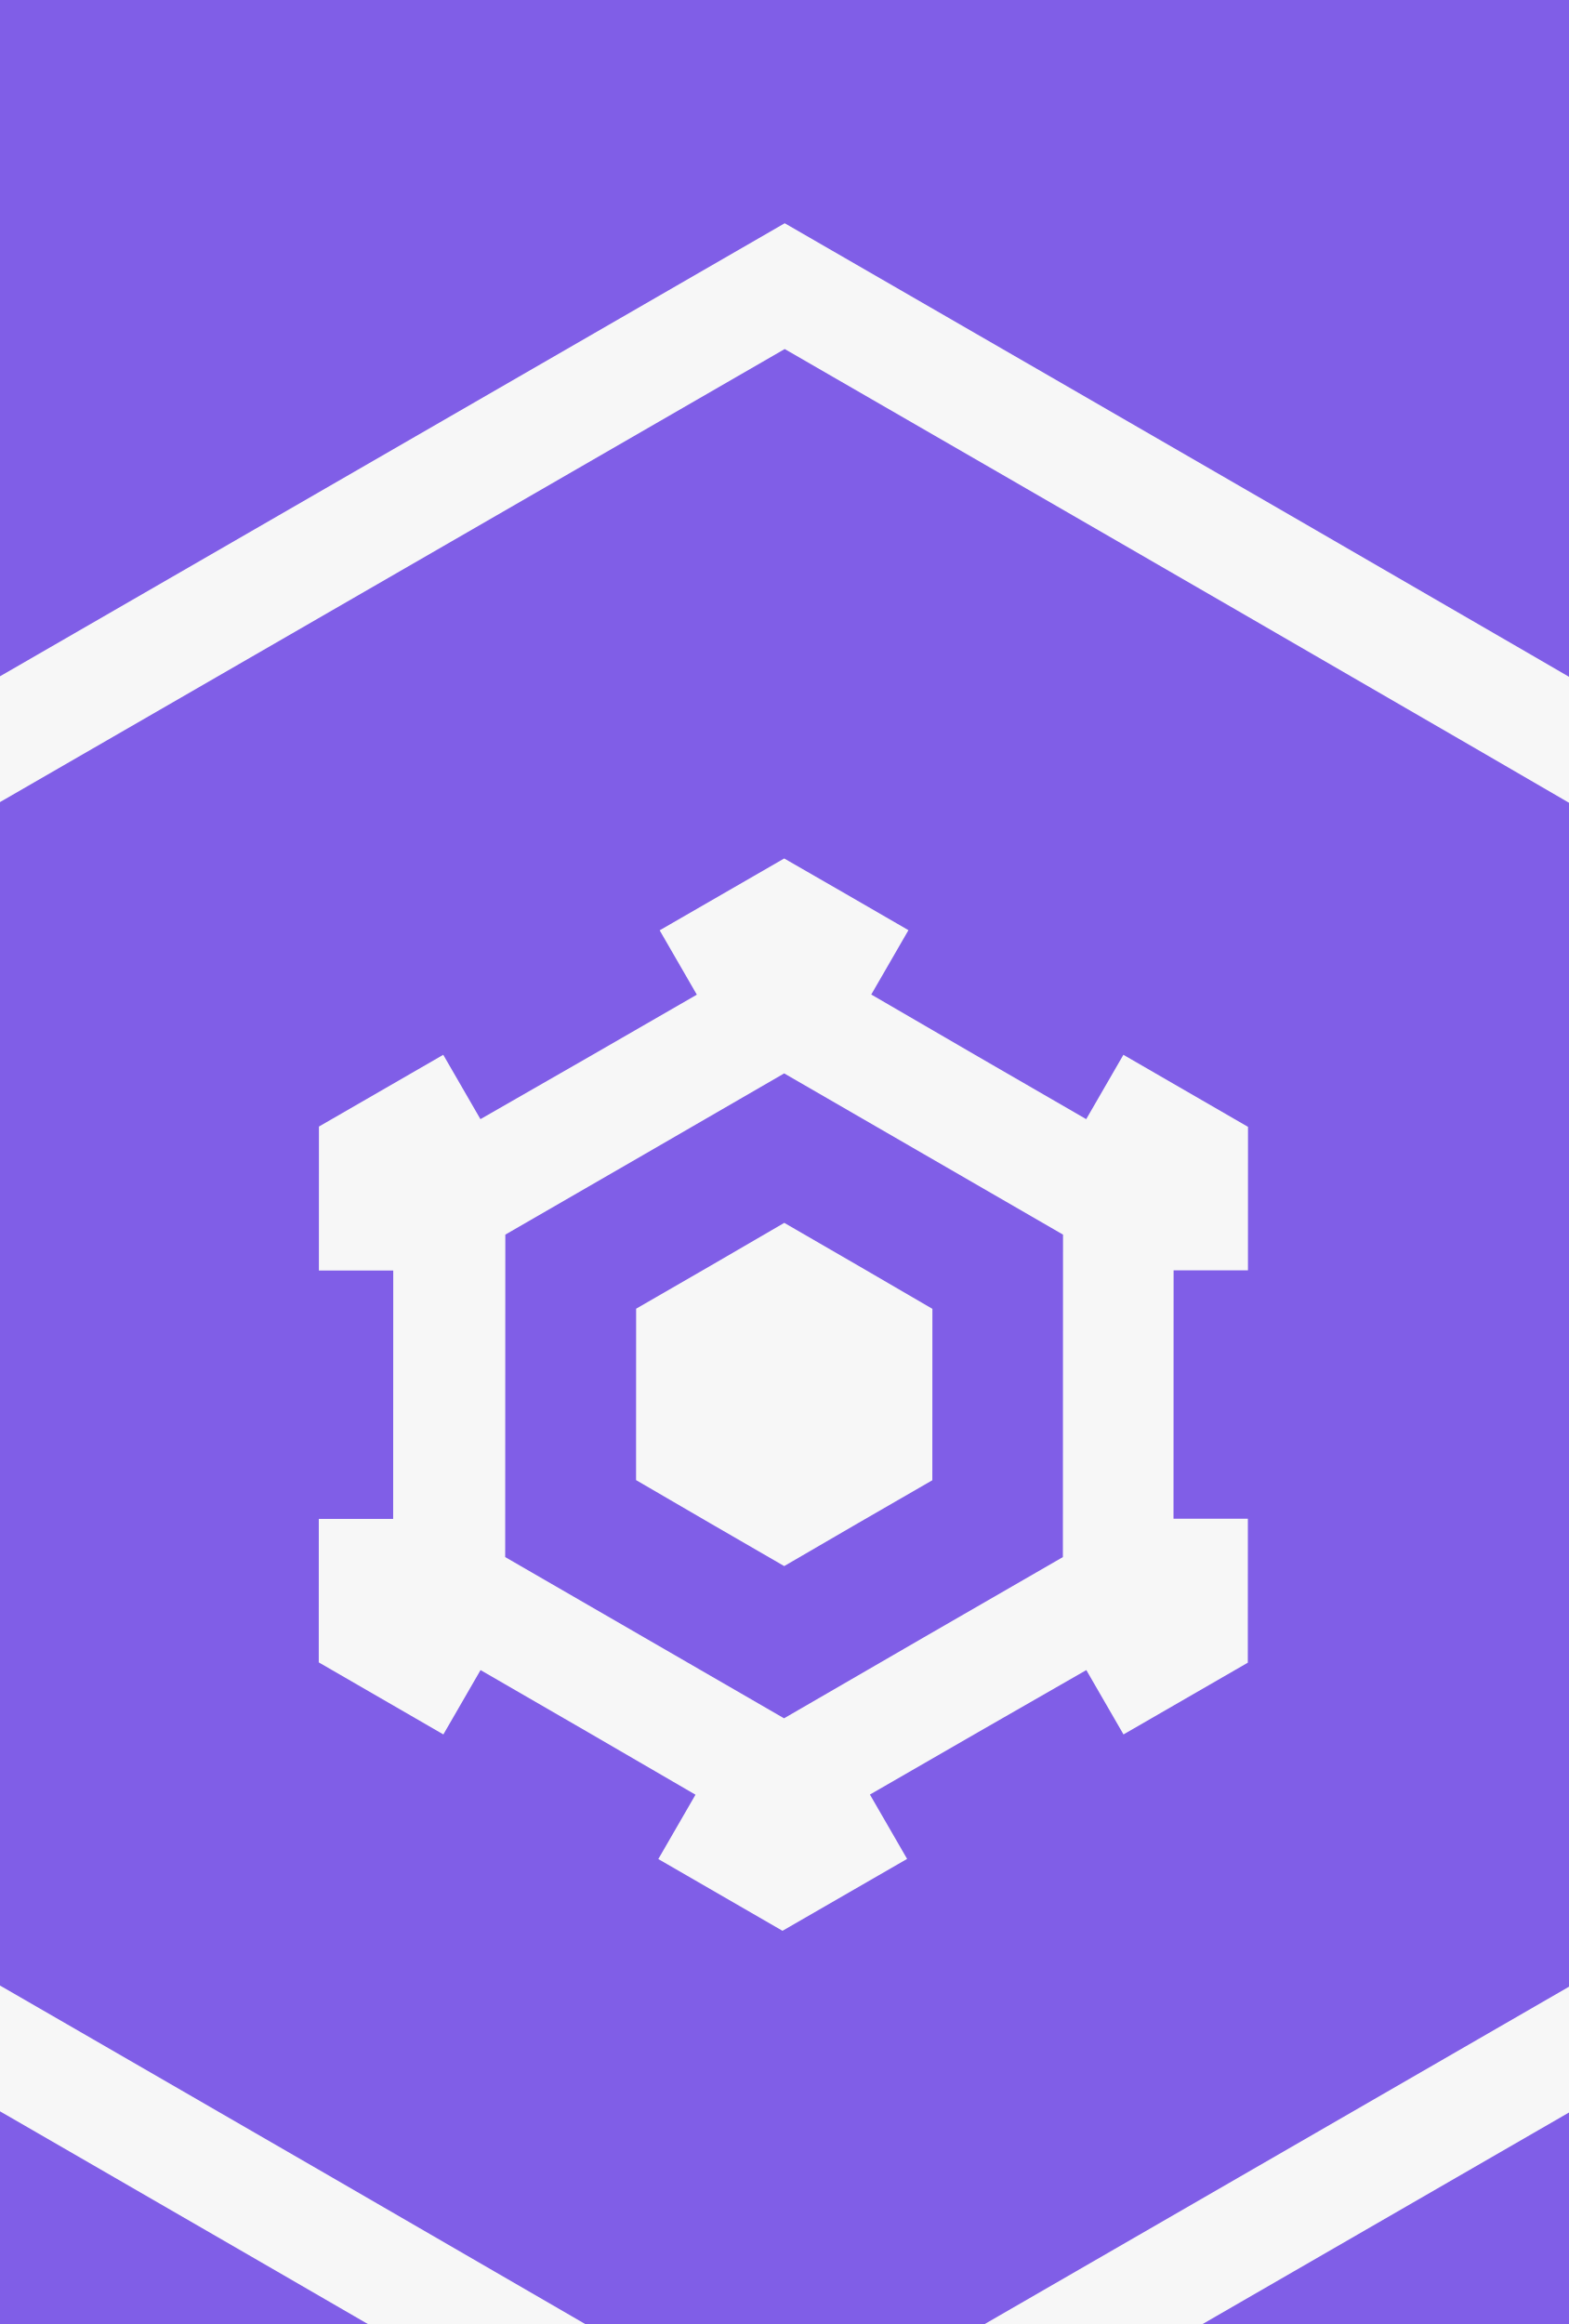
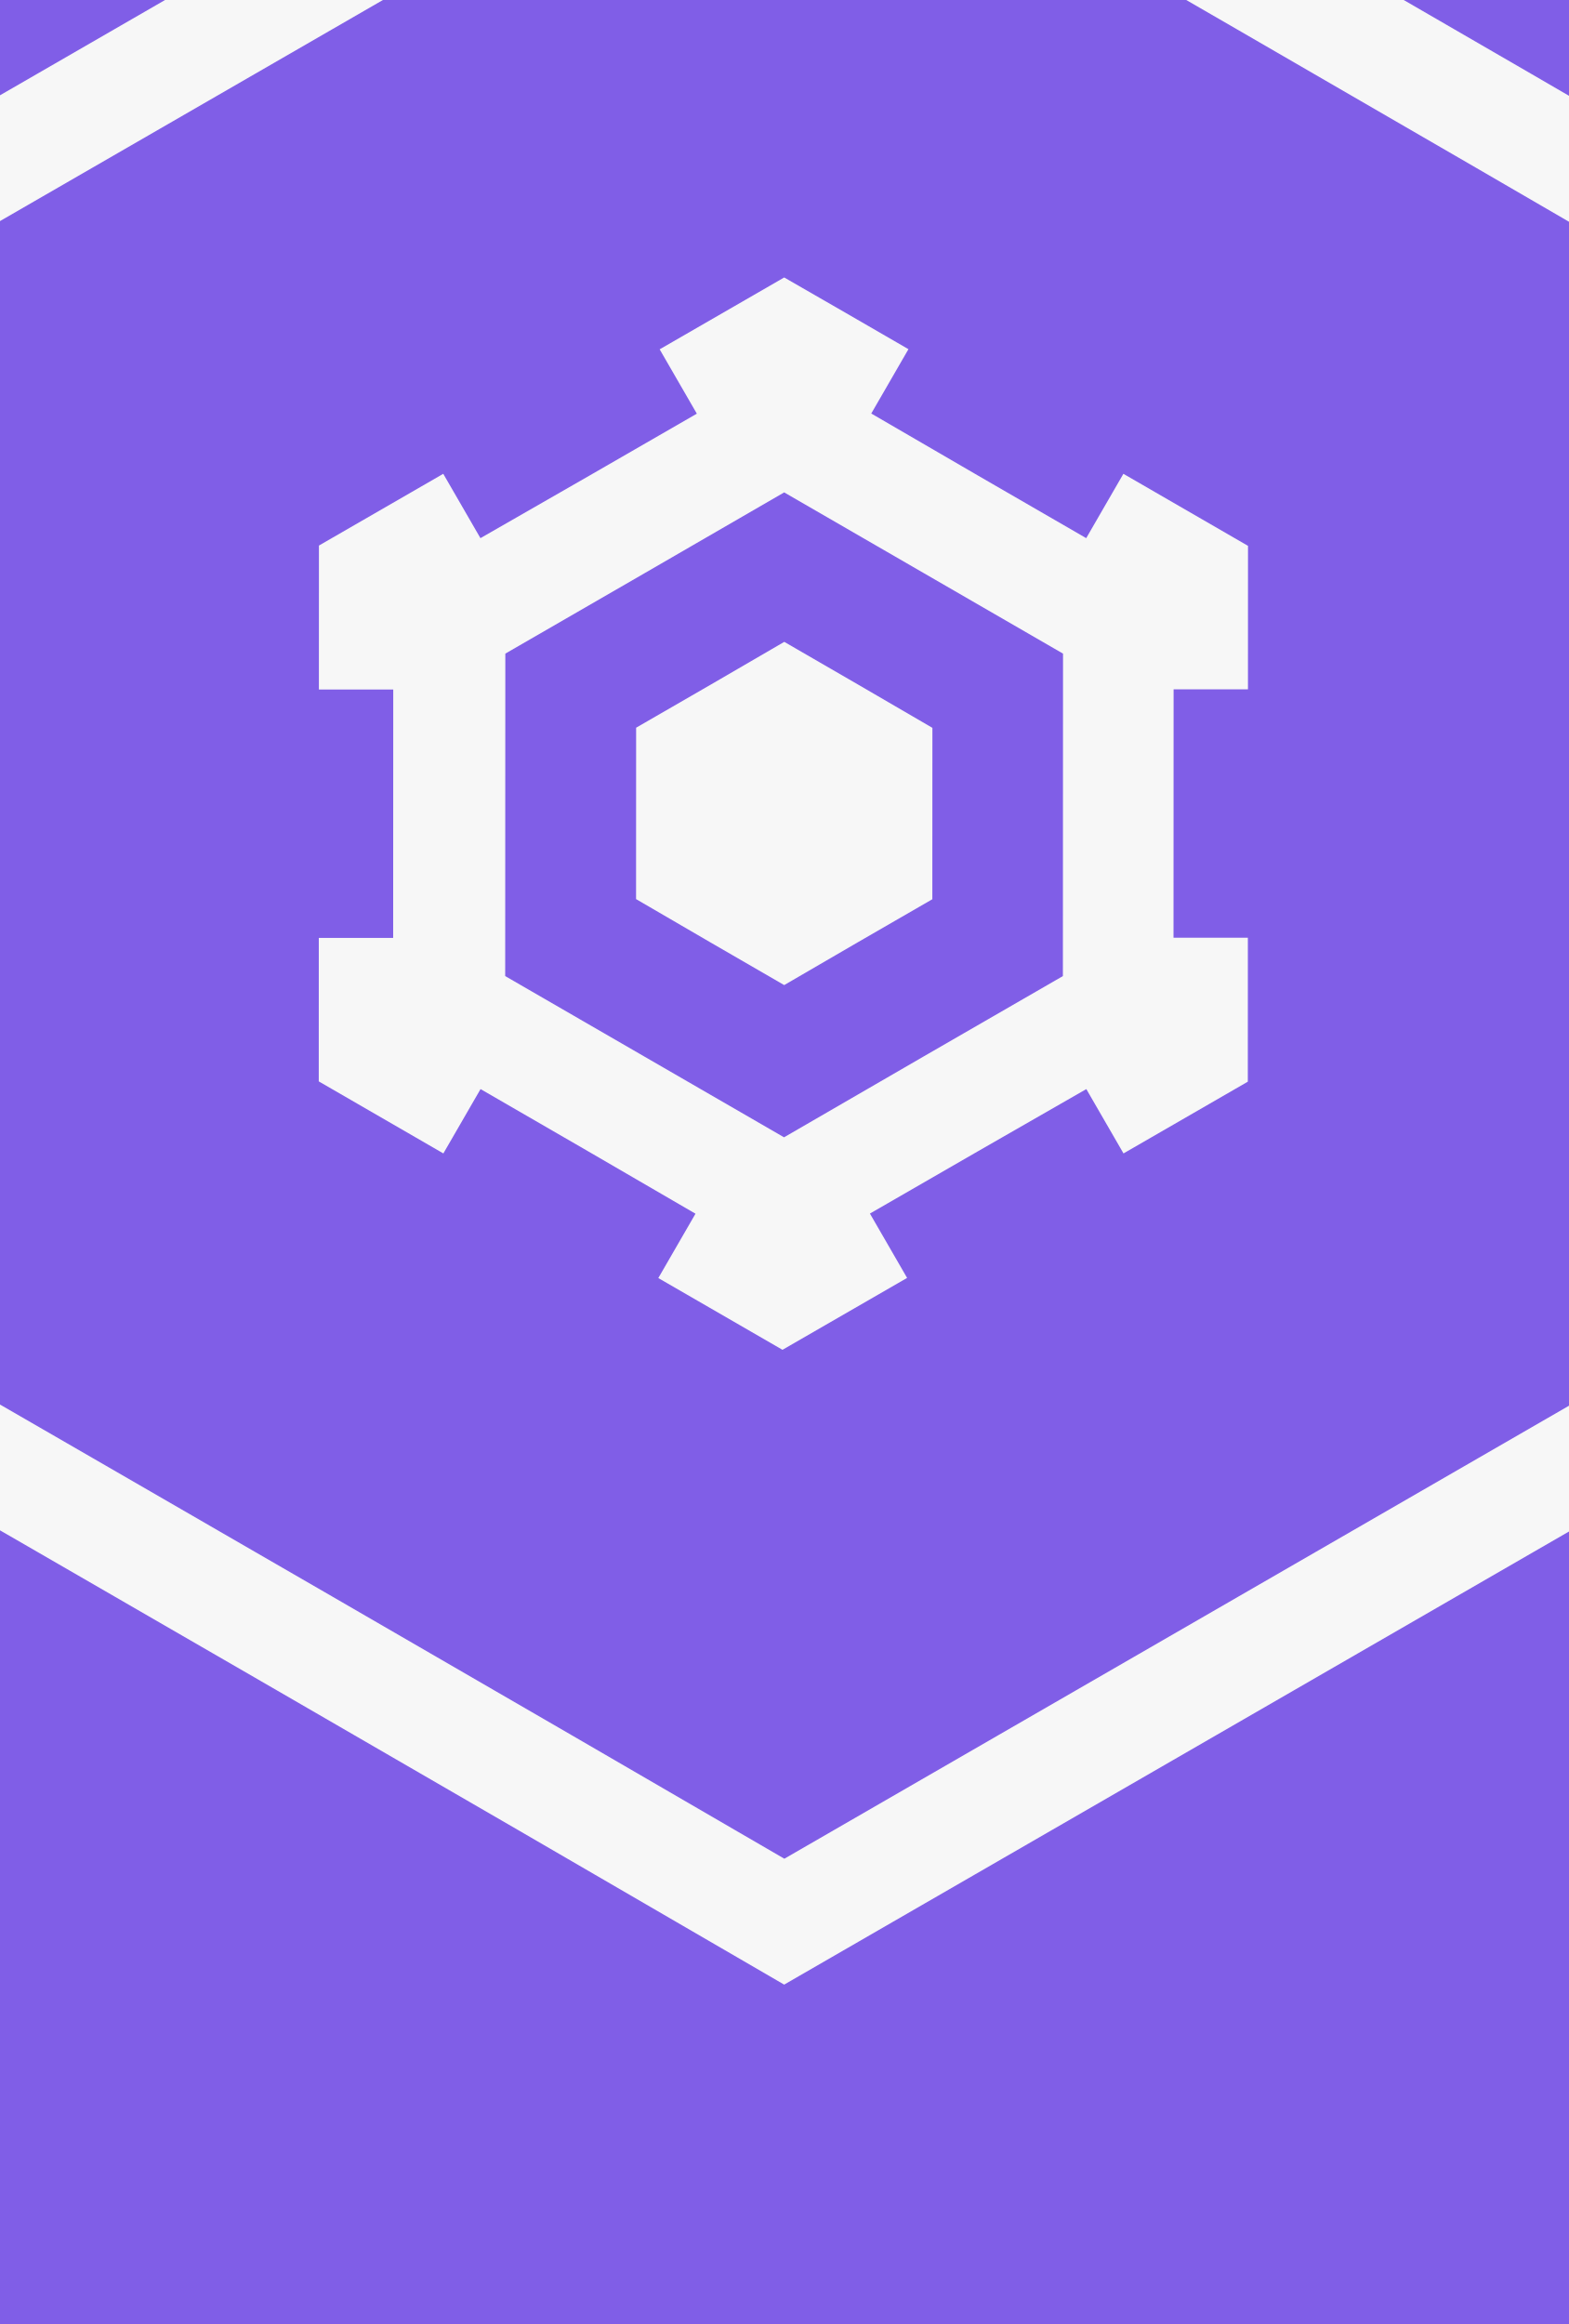
- <svg xmlns="http://www.w3.org/2000/svg" viewBox="0 0 1080 1600" height="100%" width="100%" version="1.1">
+ <svg xmlns="http://www.w3.org/2000/svg" viewBox="0 400 1080 1600" height="100%" width="100%" version="1.1">
  <defs />
  <g transform="translate(0,867.6378)">
    <path fill="#805ee7" d="m1230-1140v2460h-1380v-2460h1380z" />
  </g>
  <g transform="translate(0,840)">
    <path d="M1200,502c-220,127-440,254-660,381-220-128-440-255-660-382,0.103-254,0.206-508,0.308-763,220-127,440-254,660-381,220,127,440,254,660,382-0.103,254-0.206,508-0.308,762z" stroke="#f7f7f7" stroke-linecap="butt" stroke-miterlimit="4" stroke-width="75" fill="none" />
  </g>
  <path d="m540,591c-28.6,16.5-57.2,33-85.8,49.5,8.52,14.8,17,29.5,25.6,44.3-49.5,28.6-99,57.1-149,85.7-8.53-14.8-17.1-29.5-25.6-44.3-28.5,16.5-57.1,32.9-85.6,49.4-0.01,33-0.021,66.1-0.031,99.1h51.2c-0.021,57.2-0.042,114-0.062,171h-51.2c-0.01,32.9-0.021,65.9-0.031,98.8,28.6,16.5,57.2,33.1,85.8,49.6,8.53-14.8,17.1-29.5,25.6-44.3,49.5,28.6,99,57.2,148,85.8-8.52,14.8-17,29.5-25.6,44.3,28.5,16.5,57,33,85.5,49.4,28.6-16.5,57.2-33,85.8-49.5-8.52-14.8-17-29.5-25.6-44.3,49.5-28.6,99-57.1,149-85.7,8.53,14.8,17.1,29.5,25.6,44.3,28.5-16.5,57.1-32.9,85.6-49.4,0.01-33,0.021-66.1,0.031-99.1h-51.2c0.021-57.2,0.042-114,0.062-171h51.2c0.01-32.9,0.021-65.9,0.031-98.8-28.6-16.5-57.2-33-85.8-49.6-8.53,14.8-17.1,29.5-25.6,44.3-49.5-28.6-99-57.2-148-85.8,8.53-14.8,17.1-29.5,25.6-44.3-28.5-16.5-57-33-85.6-49.4zm-0.062,148c64,37,128,74,192,111-0.031,74-0.062,148-0.094,222-64.1,36.9-128,73.9-192,111-64-37-128-74-192-111,0.031-74,0.062-148,0.094-222,64.1-37,128-73.9,192-111z" fill="#f7f7f7" />
  <path fill="#f7f7f7" d="m438,901c34.2-19.7,68.3-39.4,102-59.1,34.1,19.7,68.3,39.5,102,59.2-0.016,39.4-0.032,78.9-0.048,118-34.2,19.7-68.3,39.4-102,59.1-34.1-19.7-68.3-39.5-102-59.2,0.016-39.4,0.032-78.9,0.048-118z" />
</svg>
